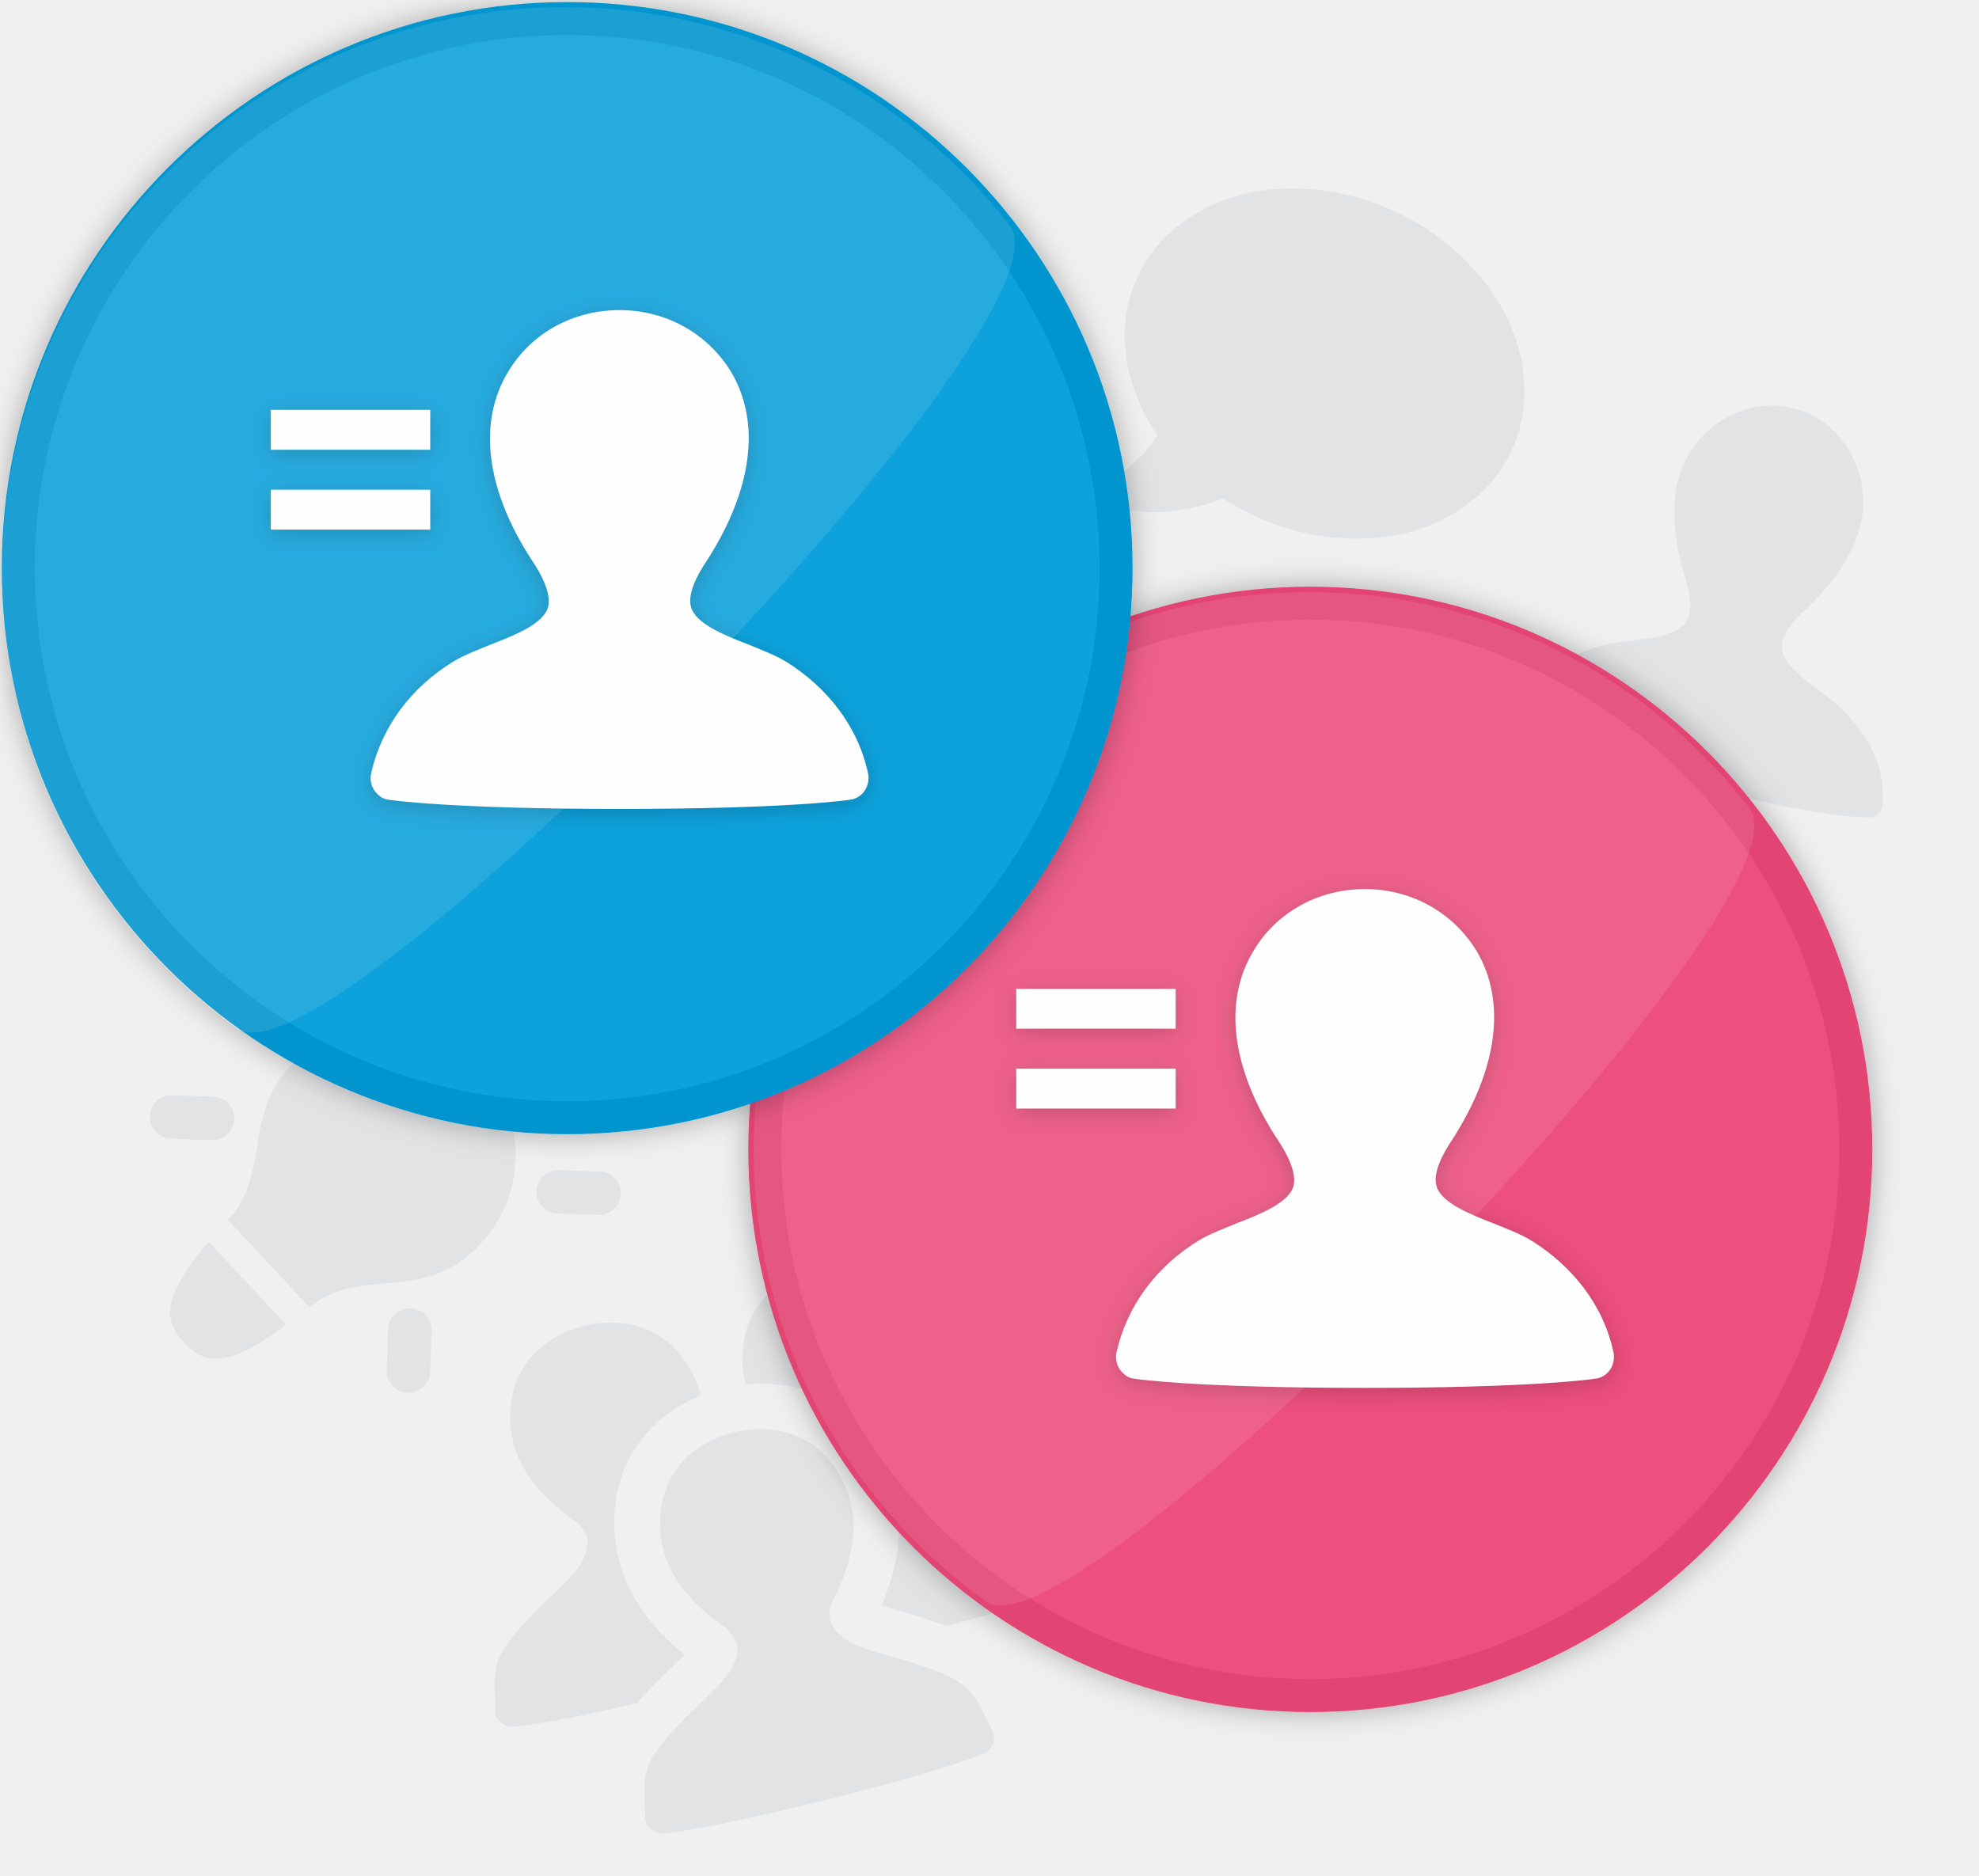
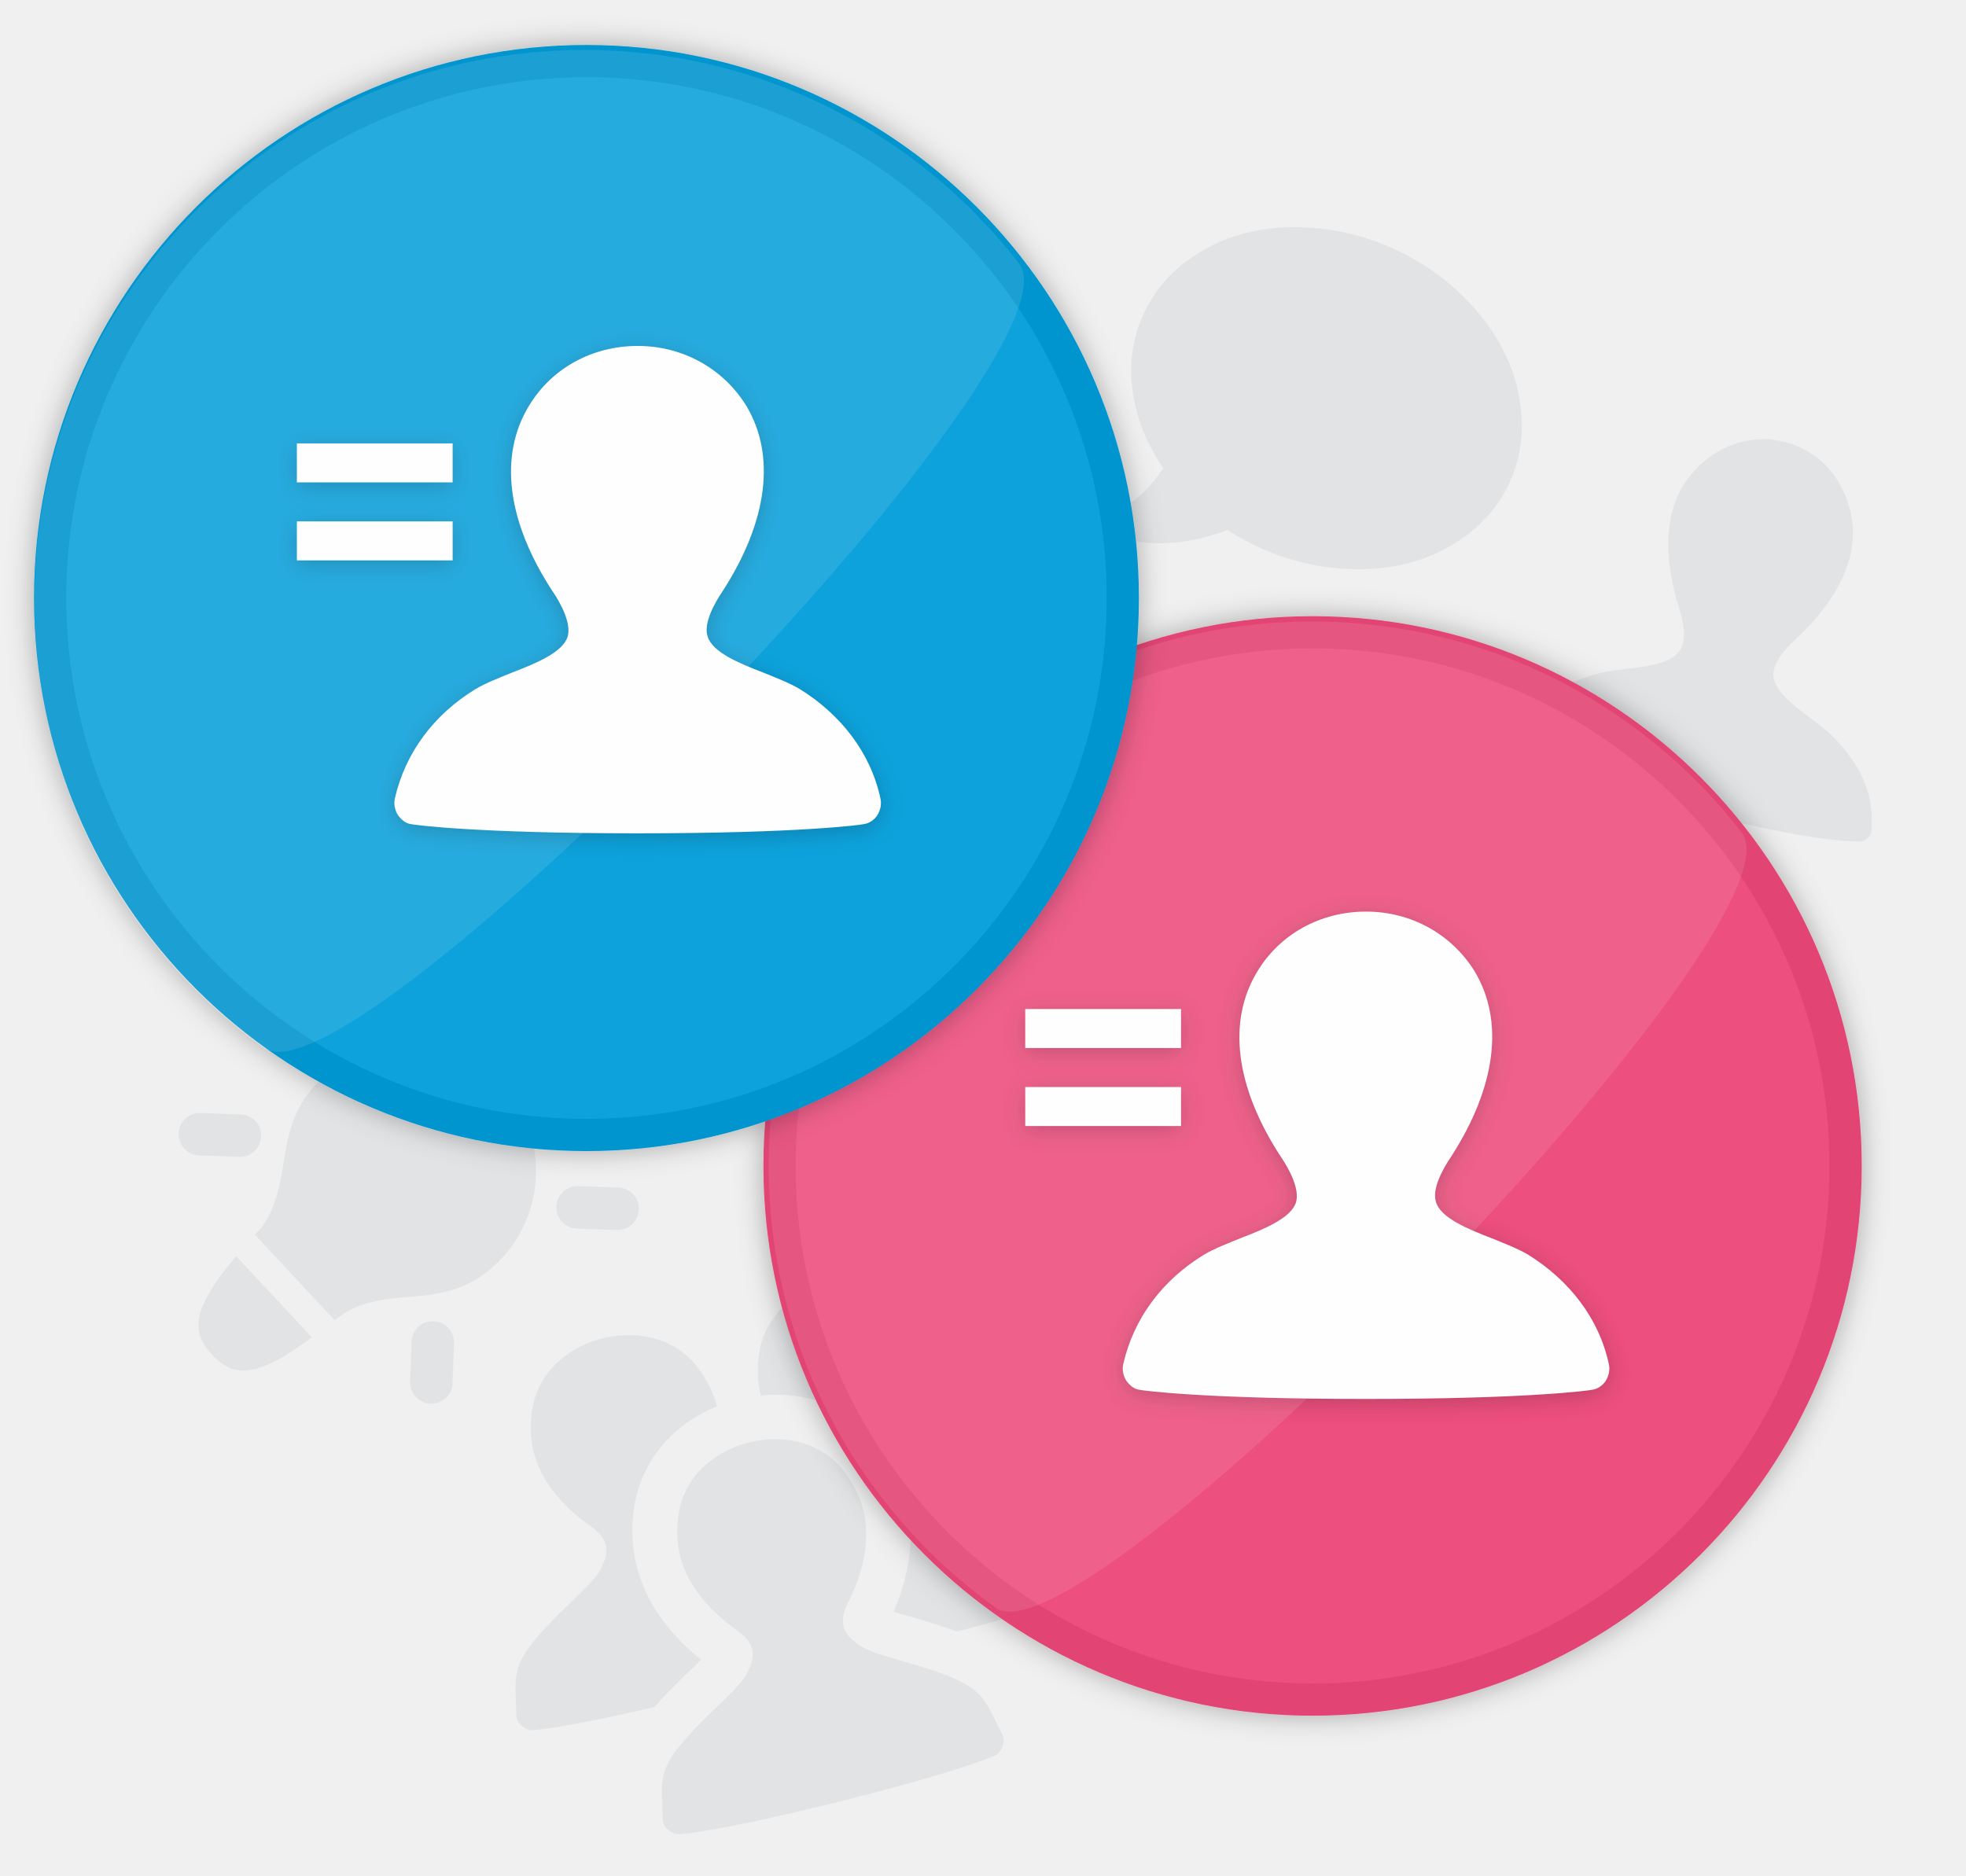
- <svg xmlns="http://www.w3.org/2000/svg" xmlns:xlink="http://www.w3.org/1999/xlink" width="900" height="853" viewBox="0 0 900 853">
+ <svg xmlns="http://www.w3.org/2000/svg" xmlns:xlink="http://www.w3.org/1999/xlink" width="915" height="873" viewBox="0 0 915 873">
  <defs>
    <filter id="c" width="200%" height="200%" x="-50%" y="-50%" filterUnits="objectBoundingBox">
      <feOffset in="SourceAlpha" result="shadowOffsetOuter1" />
      <feGaussianBlur stdDeviation="6.5" in="shadowOffsetOuter1" result="shadowBlurOuter1" />
      <feColorMatrix values="0 0 0 0 0 0 0 0 0 0 0 0 0 0 0 0 0 0 0.3 0" in="shadowBlurOuter1" result="shadowMatrixOuter1" />
      <feMerge>
        <feMergeNode in="shadowMatrixOuter1" />
        <feMergeNode in="SourceGraphic" />
      </feMerge>
    </filter>
    <path id="a" d="M0.147,256.512 C0.147,115.403 114.802,0.602 255.739,0.602 C396.669,0.602 511.324,115.403 511.324,256.512 C511.324,397.627 396.669,512.429 255.739,512.429 C114.802,512.429 0.147,397.627 0.147,256.512 Z" />
    <mask id="d" width="511.178" height="511.827" x="0" y="0" fill="white">
      <use xlink:href="#a" />
    </mask>
    <path id="f" d="M280.62,364.988 C204.991,364.988 176.386,361.019 175.251,360.733 C172.699,360.452 170.721,358.753 169.021,356.477 C167.606,354.211 167.037,351.372 167.606,348.82 C172.422,327.555 185.734,309.687 205.274,297.771 C210.09,294.938 216.041,292.666 222.268,290.113 C233.317,285.864 245.781,280.759 248.044,273.384 C249.745,267.429 245.209,258.358 240.679,251.831 C219.719,219.506 216.041,189.155 229.916,166.185 C240.396,148.606 259.373,138.11 280.62,138.11 C301.578,138.11 320.555,148.606 331.318,166.185 C344.91,189.155 341.232,219.506 320.269,252.117 C316.025,258.358 311.206,267.429 313.19,273.384 C315.456,280.759 327.917,285.864 338.966,290.113 C345.196,292.666 351.144,294.938 355.959,297.771 C375.219,309.687 389.098,327.555 393.628,348.82 C394.2,351.372 393.628,354.211 392.213,356.477 C390.798,358.753 388.249,360.452 385.7,360.733 C384.565,361.019 356.242,364.988 280.62,364.988 L280.62,364.988 Z M122.004,237.938 L194.514,237.938 L194.514,219.786 L122.004,219.786 L122.004,237.938 Z M122.001,201.635 L194.511,201.635 L194.511,183.484 L122.001,183.484 L122.001,201.635 Z" />
    <filter id="e" width="200%" height="200%" x="-50%" y="-50%" filterUnits="objectBoundingBox">
      <feOffset dy="2" in="SourceAlpha" result="shadowOffsetOuter1" />
      <feGaussianBlur stdDeviation="5" in="shadowOffsetOuter1" result="shadowBlurOuter1" />
      <feColorMatrix values="0 0 0 0 0 0 0 0 0 0 0 0 0 0 0 0 0 0 0.2 0" in="shadowBlurOuter1" />
    </filter>
    <filter id="g" width="200%" height="200%" x="-50%" y="-50%" filterUnits="objectBoundingBox">
      <feOffset in="SourceAlpha" result="shadowOffsetOuter1" />
      <feGaussianBlur stdDeviation="6.5" in="shadowOffsetOuter1" result="shadowBlurOuter1" />
      <feColorMatrix values="0 0 0 0 0 0 0 0 0 0 0 0 0 0 0 0 0 0 0.3 0" in="shadowBlurOuter1" result="shadowMatrixOuter1" />
      <feMerge>
        <feMergeNode in="shadowMatrixOuter1" />
        <feMergeNode in="SourceGraphic" />
      </feMerge>
    </filter>
    <path id="b" d="M0.826,258.382 C0.826,116.429 116.167,0.939 257.946,0.939 C399.718,0.939 515.059,116.429 515.059,258.382 C515.059,400.341 399.718,515.828 257.946,515.828 C116.167,515.828 0.826,400.341 0.826,258.382 Z" />
    <mask id="h" width="514.233" height="514.889" x="0" y="0" fill="white">
      <use xlink:href="#b" />
    </mask>
    <path id="j" d="M281.775,367.911 C206.147,367.911 177.541,363.942 176.406,363.656 C173.854,363.375 171.877,361.676 170.176,359.4 C168.761,357.134 168.192,354.295 168.761,351.743 C173.577,330.478 186.89,312.61 206.43,300.694 C211.245,297.861 217.196,295.589 223.423,293.036 C234.472,288.787 246.936,283.682 249.2,276.307 C250.9,270.352 246.364,261.281 241.834,254.754 C220.874,222.429 217.196,192.078 231.071,169.108 C241.552,151.529 260.529,141.033 281.775,141.033 C302.733,141.033 321.71,151.529 332.473,169.108 C346.066,192.078 342.384,222.429 321.424,255.04 C317.18,261.281 312.361,270.352 314.345,276.307 C316.608,283.682 329.072,288.787 340.121,293.036 C346.351,295.589 352.299,297.861 357.115,300.694 C376.375,312.61 390.253,330.478 394.783,351.743 C395.355,354.295 394.783,357.134 393.368,359.4 C391.954,361.676 389.404,363.375 386.855,363.656 C385.72,363.942 357.398,367.911 281.775,367.911 L281.775,367.911 Z M123.159,240.861 L195.669,240.861 L195.669,222.709 L123.159,222.709 L123.159,240.861 Z M123.156,204.558 L195.666,204.558 L195.666,186.407 L123.156,186.407 L123.156,204.558 Z" />
    <filter id="i" width="200%" height="200%" x="-50%" y="-50%" filterUnits="objectBoundingBox">
      <feOffset dy="2" in="SourceAlpha" result="shadowOffsetOuter1" />
      <feGaussianBlur stdDeviation="5" in="shadowOffsetOuter1" result="shadowBlurOuter1" />
      <feColorMatrix values="0 0 0 0 0 0 0 0 0 0 0 0 0 0 0 0 0 0 0.2 0" in="shadowBlurOuter1" />
    </filter>
  </defs>
-   <g fill="none" fill-rule="evenodd">
-     <g fill="#6B7482" opacity=".1" transform="translate(22.078 55.688)">
-       <path d="M460.473,690.524 C456.79,674.363 457.356,668.976 442.338,658.202 C428.736,648.561 411.734,640.906 406.35,634.952 C402.1,630.132 397.566,623.894 405.217,614.821 C424.769,592.138 426.753,572.008 418.535,553.861 C410.601,536.566 393.032,530.612 379.147,530.612 C365.262,530.612 347.693,536.566 339.759,553.861 C336.925,560.383 335.225,567.187 335.225,574.276 C353.36,576.828 372.913,586.751 382.831,608.583 C391.048,626.446 395.582,654.232 370.929,686.838 C373.479,688.54 376.88,690.524 379.714,691.942 C385.098,695.344 391.332,698.747 397.282,703 C440.921,702.433 453.389,699.881 454.239,699.881 C456.506,699.597 458.206,698.18 459.34,696.479 C460.473,694.777 461.04,692.509 460.473,690.524 L460.473,690.524 Z M269.767,691.942 L270.05,691.942 C272.884,690.241 276.001,688.54 278.551,686.838 C253.898,654.232 258.432,626.162 266.366,608.583 C276.568,586.751 296.12,576.828 314.256,574.276 C314.256,567.187 312.555,560.383 309.722,553.861 C301.787,536.566 284.219,530.612 270.333,530.612 C256.448,530.612 238.88,536.566 230.945,553.861 C222.728,572.008 224.711,592.138 244.264,614.821 C251.915,623.894 247.381,630.132 243.13,634.952 C237.746,640.906 220.461,648.561 207.142,658.202 C191.841,668.976 192.691,674.363 189.007,690.524 C188.44,692.509 188.723,694.777 190.14,696.479 C191.274,698.18 192.974,699.597 195.241,699.881 C195.808,699.881 208.559,702.433 252.198,703 C258.149,698.747 264.383,695.344 269.767,691.942 L269.767,691.942 Z M324.74,766.511 C383.114,766.511 398.983,763.392 399.833,763.392 C402.1,763.109 403.8,761.691 404.933,759.99 C406.067,758.289 406.633,756.02 406.067,754.036 C402.383,737.874 402.95,732.487 387.931,721.713 C374.33,712.073 357.327,704.417 351.943,698.463 C347.693,693.643 343.159,687.405 350.81,678.332 C370.362,655.65 372.346,635.519 364.128,617.373 C356.194,600.077 338.625,594.123 324.74,594.123 C310.855,594.123 293.286,600.077 285.352,617.373 C277.134,635.519 279.118,655.65 298.67,678.332 C306.321,687.405 301.787,693.643 297.537,698.463 C292.153,704.417 274.867,712.073 261.549,721.713 C246.247,732.487 247.097,737.874 243.414,754.036 C242.847,756.02 243.13,758.289 244.547,759.99 C245.68,761.691 247.381,763.109 249.648,763.392 C250.498,763.392 266.083,766.511 324.74,766.511 L324.74,766.511 Z" transform="rotate(-14 324.714 648.561)" />
-       <path d="M198.516,424.543 C200.984,424.543 203.657,423.514 205.508,421.662 L218.671,408.492 C222.578,404.582 222.578,398.408 218.671,394.499 C214.763,390.589 208.593,390.589 204.686,394.499 L191.523,407.669 C187.616,411.579 187.616,417.752 191.523,421.662 C193.374,423.514 196.048,424.543 198.516,424.543 L198.516,424.543 Z M66.891,424.543 C69.359,424.543 72.032,423.514 73.883,421.662 C77.791,417.752 77.791,411.579 73.883,407.669 L60.721,394.499 C56.813,390.589 50.643,390.589 46.736,394.499 C42.828,398.408 42.828,404.582 46.736,408.492 L59.898,421.662 C61.749,423.514 64.423,424.543 66.891,424.543 L66.891,424.543 Z M159.851,533.197 C160.057,530.728 160.262,529.287 160.262,529.287 C161.908,518.998 166.638,511.384 176.921,498.625 C186.999,485.867 191.935,475.577 191.935,460.761 C191.935,428.659 166.021,401.495 132.703,401.495 C99.386,401.495 73.472,428.659 73.472,460.761 C73.472,475.577 78.408,485.867 88.485,498.625 C98.563,511.384 103.293,518.998 105.144,529.287 C105.144,529.287 105.144,530.728 105.35,533.197 L159.851,533.197 Z M211.678,529.904 C214.146,529.904 216.82,528.876 218.671,527.023 C222.578,523.114 222.578,516.94 218.671,513.03 L205.508,499.86 C201.601,495.95 195.431,495.95 191.523,499.86 C187.616,503.77 187.616,509.943 191.523,513.853 L204.686,527.023 C206.537,528.876 209.21,529.904 211.678,529.904 L211.678,529.904 Z M53.728,529.904 C56.196,529.904 58.87,528.876 60.721,527.023 L73.883,513.853 C77.791,509.943 77.791,503.77 73.883,499.86 C69.976,495.95 63.806,495.95 59.898,499.86 L46.736,513.03 C42.828,516.94 42.828,523.114 46.736,527.023 C48.587,528.876 51.26,529.904 53.728,529.904 L53.728,529.904 Z M132.703,585.878 C146.071,585.878 151.007,579.087 154.915,566.328 C156.355,561.389 157.589,553.57 158.411,546.367 L106.79,546.367 C107.612,553.57 108.846,561.389 110.492,566.328 C114.193,579.087 119.335,585.878 132.703,585.878 L132.703,585.878 Z" transform="rotate(47 132.703 488.722)" />
-       <path d="M852.193,297.911 C855.245,296.956 857.152,293.903 856.389,290.658 C852.574,272.718 842.655,263.175 829.112,254.586 C825.298,252.296 820.72,250.387 815.76,248.288 C806.414,244.662 795.923,240.463 793.634,233.401 C792.298,228.821 794.206,222.522 799.356,214.506 C815.188,188.931 818.049,166.792 807.749,149.042 C799.738,135.301 786.195,127.094 771.126,127.094 C756.248,127.094 742.514,135.301 734.503,149.042 C724.202,166.792 727.063,188.931 743.086,214.506 C748.236,222.522 750.144,228.821 748.618,233.401 C746.329,240.463 735.838,244.662 726.682,248.288 C721.532,250.387 716.763,252.296 713.139,254.586 C699.596,263.175 689.677,272.718 685.862,290.658 C685.099,293.903 687.007,296.956 690.059,297.911 C690.822,298.102 711.804,304.209 771.126,304.209 C800.691,304.209 820.72,302.682 833.5,301.155 C846.28,299.628 851.811,297.911 852.193,297.911 L852.193,297.911 Z" transform="rotate(15 771.126 215.651)" />
-       <path d="M669.16,108.573 C669.16,118.897 666.687,128.777 661.742,138.215 C656.797,147.653 650.142,155.763 641.778,162.543 C633.414,169.324 623.447,174.73 611.878,178.762 C600.308,182.794 588.144,184.81 575.384,184.81 C570.5,184.81 565.219,184.443 559.541,183.71 C543.179,200.082 526.329,208.267 508.991,208.267 C507.159,208.267 505.907,207.473 505.236,205.885 C504.808,203.991 505.114,202.556 506.152,201.578 L506.335,201.395 C512.196,194.859 516.347,186.917 518.789,177.571 C519.4,175.188 519.888,172.745 520.255,170.24 C508.288,163.154 498.856,154.22 491.957,143.438 C485.058,132.656 481.609,121.035 481.609,108.573 C481.609,98.249 484.081,88.368 489.027,78.93 C493.972,69.492 500.626,61.383 508.991,54.602 C517.355,47.822 527.321,42.415 538.891,38.384 C550.46,34.352 562.624,32.336 575.384,32.336 C588.144,32.336 600.308,34.352 611.878,38.384 C623.447,42.415 633.414,47.822 641.778,54.602 C650.142,61.383 656.797,69.492 661.742,78.93 C666.687,88.368 669.16,98.249 669.16,108.573 L669.16,108.573 Z" transform="rotate(25 575.384 120.302)" />
+   <g fill="none" fill-rule="evenodd" transform="translate(15 20)">
+     <g fill="#6B7482" opacity=".1" transform="translate(23.078 55.688)">
+       <path d="M459.473,690.524 C455.79,674.363 456.356,668.976 441.338,658.202 C427.736,648.561 410.734,640.906 405.35,634.952 C401.1,630.132 396.566,623.894 404.217,614.821 C423.769,592.138 425.753,572.008 417.535,553.861 C409.601,536.566 392.032,530.612 378.147,530.612 C364.262,530.612 346.693,536.566 338.759,553.861 C335.925,560.383 334.225,567.187 334.225,574.276 C352.36,576.828 371.913,586.751 381.831,608.583 C390.048,626.446 394.582,654.232 369.929,686.838 C372.479,688.54 375.88,690.524 378.714,691.942 C384.098,695.344 390.332,698.747 396.282,703 C439.921,702.433 452.389,699.881 453.239,699.881 C455.506,699.597 457.206,698.18 458.34,696.479 C459.473,694.777 460.04,692.509 459.473,690.524 L459.473,690.524 Z M268.767,691.942 L269.05,691.942 C271.884,690.241 275.001,688.54 277.551,686.838 C252.898,654.232 257.432,626.162 265.366,608.583 C275.568,586.751 295.12,576.828 313.256,574.276 C313.256,567.187 311.555,560.383 308.722,553.861 C300.787,536.566 283.219,530.612 269.333,530.612 C255.448,530.612 237.88,536.566 229.945,553.861 C221.728,572.008 223.711,592.138 243.264,614.821 C250.915,623.894 246.381,630.132 242.13,634.952 C236.746,640.906 219.461,648.561 206.142,658.202 C190.841,668.976 191.691,674.363 188.007,690.524 C187.44,692.509 187.723,694.777 189.14,696.479 C190.274,698.18 191.974,699.597 194.241,699.881 C194.808,699.881 207.559,702.433 251.198,703 C257.149,698.747 263.383,695.344 268.767,691.942 L268.767,691.942 Z M323.74,766.511 C382.114,766.511 397.983,763.392 398.833,763.392 C401.1,763.109 402.8,761.691 403.933,759.99 C405.067,758.289 405.633,756.02 405.067,754.036 C401.383,737.874 401.95,732.487 386.931,721.713 C373.33,712.073 356.327,704.417 350.943,698.463 C346.693,693.643 342.159,687.405 349.81,678.332 C369.362,655.65 371.346,635.519 363.128,617.373 C355.194,600.077 337.625,594.123 323.74,594.123 C309.855,594.123 292.286,600.077 284.352,617.373 C276.134,635.519 278.118,655.65 297.67,678.332 C305.321,687.405 300.787,693.643 296.537,698.463 C291.153,704.417 273.867,712.073 260.549,721.713 C245.247,732.487 246.097,737.874 242.414,754.036 C241.847,756.02 242.13,758.289 243.547,759.99 C244.68,761.691 246.381,763.109 248.648,763.392 C249.498,763.392 265.083,766.511 323.74,766.511 L323.74,766.511 Z" transform="rotate(-14 323.714 648.561)" />
+       <path d="M197.516,424.543 C199.984,424.543 202.657,423.514 204.508,421.662 L217.671,408.492 C221.578,404.582 221.578,398.408 217.671,394.499 C213.763,390.589 207.593,390.589 203.686,394.499 L190.523,407.669 C186.616,411.579 186.616,417.752 190.523,421.662 C192.374,423.514 195.048,424.543 197.516,424.543 L197.516,424.543 Z M65.891,424.543 C68.359,424.543 71.032,423.514 72.883,421.662 C76.791,417.752 76.791,411.579 72.883,407.669 L59.721,394.499 C55.813,390.589 49.643,390.589 45.736,394.499 C41.828,398.408 41.828,404.582 45.736,408.492 L58.898,421.662 C60.749,423.514 63.423,424.543 65.891,424.543 L65.891,424.543 Z M158.851,533.197 C159.057,530.728 159.262,529.287 159.262,529.287 C160.908,518.998 165.638,511.384 175.921,498.625 C185.999,485.867 190.935,475.577 190.935,460.761 C190.935,428.659 165.021,401.495 131.703,401.495 C98.386,401.495 72.472,428.659 72.472,460.761 C72.472,475.577 77.408,485.867 87.485,498.625 C97.563,511.384 102.293,518.998 104.144,529.287 C104.144,529.287 104.144,530.728 104.35,533.197 L158.851,533.197 Z M210.678,529.904 C213.146,529.904 215.82,528.876 217.671,527.023 C221.578,523.114 221.578,516.94 217.671,513.03 L204.508,499.86 C200.601,495.95 194.431,495.95 190.523,499.86 C186.616,503.77 186.616,509.943 190.523,513.853 L203.686,527.023 C205.537,528.876 208.21,529.904 210.678,529.904 L210.678,529.904 Z M52.728,529.904 C55.196,529.904 57.87,528.876 59.721,527.023 L72.883,513.853 C76.791,509.943 76.791,503.77 72.883,499.86 C68.976,495.95 62.806,495.95 58.898,499.86 L45.736,513.03 C41.828,516.94 41.828,523.114 45.736,527.023 C47.587,528.876 50.26,529.904 52.728,529.904 L52.728,529.904 Z M131.703,585.878 C145.071,585.878 150.007,579.087 153.915,566.328 C155.355,561.389 156.589,553.57 157.411,546.367 L105.79,546.367 C106.612,553.57 107.846,561.389 109.492,566.328 C113.193,579.087 118.335,585.878 131.703,585.878 L131.703,585.878 Z" transform="rotate(47 131.703 488.722)" />
+       <path d="M851.193,297.911 C854.245,296.956 856.152,293.903 855.389,290.658 C851.574,272.718 841.655,263.175 828.112,254.586 C824.298,252.296 819.72,250.387 814.76,248.288 C805.414,244.662 794.923,240.463 792.634,233.401 C791.298,228.821 793.206,222.522 798.356,214.506 C814.188,188.931 817.049,166.792 806.749,149.042 C798.738,135.301 785.195,127.094 770.126,127.094 C755.248,127.094 741.514,135.301 733.503,149.042 C723.202,166.792 726.063,188.931 742.086,214.506 C747.236,222.522 749.144,228.821 747.618,233.401 C745.329,240.463 734.838,244.662 725.682,248.288 C720.532,250.387 715.763,252.296 712.139,254.586 C698.596,263.175 688.677,272.718 684.862,290.658 C684.099,293.903 686.007,296.956 689.059,297.911 C689.822,298.102 710.804,304.209 770.126,304.209 C799.691,304.209 819.72,302.682 832.5,301.155 C845.28,299.628 850.811,297.911 851.193,297.911 L851.193,297.911 Z" transform="rotate(15 770.126 215.651)" />
+       <path d="M668.16,108.573 C668.16,118.897 665.687,128.777 660.742,138.215 C655.797,147.653 649.142,155.763 640.778,162.543 C632.414,169.324 622.447,174.73 610.878,178.762 C599.308,182.794 587.144,184.81 574.384,184.81 C569.5,184.81 564.219,184.443 558.541,183.71 C542.179,200.082 525.329,208.267 507.991,208.267 C506.159,208.267 504.907,207.473 504.236,205.885 C503.808,203.991 504.114,202.556 505.152,201.578 L505.335,201.395 C511.196,194.859 515.347,186.917 517.789,177.571 C518.4,175.188 518.888,172.745 519.255,170.24 C507.288,163.154 497.856,154.22 490.957,143.438 C484.058,132.656 480.609,121.035 480.609,108.573 C480.609,98.249 483.081,88.368 488.027,78.93 C492.972,69.492 499.626,61.383 507.991,54.602 C516.355,47.822 526.321,42.415 537.891,38.384 C549.46,34.352 561.624,32.336 574.384,32.336 C587.144,32.336 599.308,34.352 610.878,38.384 C622.447,42.415 632.414,47.822 640.778,54.602 C649.142,61.383 655.797,69.492 660.742,78.93 C665.687,88.368 668.16,98.249 668.16,108.573 L668.16,108.573 Z" transform="rotate(25 574.384 120.302)" />
    </g>
    <g filter="url(#c)" transform="translate(340.155 266.227)">
      <use fill="#ED4F7E" stroke="#E24573" stroke-width="30" mask="url(#d)" xlink:href="#a" />
      <path d="M255.738,512.419 C116.786,512.419 3.814,401.371 0.323,263.086 C0.268,265.274 0.157,267.453 0.157,269.656 C0.157,410.988 114.585,525.562 255.738,525.562 C396.891,525.562 511.32,410.988 511.32,269.656 C511.32,267.453 511.208,265.274 511.151,263.086 C507.66,401.371 394.691,512.419 255.738,512.419" />
      <use fill="black" filter="url(#e)" xlink:href="#f" />
      <use fill="#FEFEFE" xlink:href="#f" />
      <path fill="#FFFFFF" fill-opacity=".1" d="M108.275,462.16 C44.29,416.219 2.606,341.118 2.606,256.267 C2.606,116.439 115.814,3.088 255.465,3.088 C336.781,3.088 409.133,41.517 455.388,101.232 C488.571,144.071 149.735,491.926 108.275,462.16" />
    </g>
    <g filter="url(#g)">
      <use fill="#0EA2DC" stroke="#0295CE" stroke-width="30" mask="url(#h)" xlink:href="#b" />
      <path d="M256.893,515.342 C117.941,515.342 4.969,404.294 1.477,266.009 C1.423,268.2 1.312,270.376 1.312,272.579 C1.312,413.911 115.74,528.485 256.893,528.485 C398.046,528.485 512.475,413.911 512.475,272.579 C512.475,270.376 512.363,268.2 512.306,266.009 C508.815,404.294 395.846,515.342 256.893,515.342" />
      <use fill="black" filter="url(#i)" xlink:href="#j" />
      <use fill="#FEFEFE" xlink:href="#j" />
      <path fill="#FFFFFF" fill-opacity=".1" d="M107.976,467.812 C43.227,421.322 1.045,345.326 1.045,259.465 C1.045,117.964 115.604,3.259 256.922,3.259 C339.209,3.259 412.425,42.151 459.232,102.576 C492.811,145.925 149.93,497.934 107.976,467.812" />
    </g>
  </g>
</svg>
